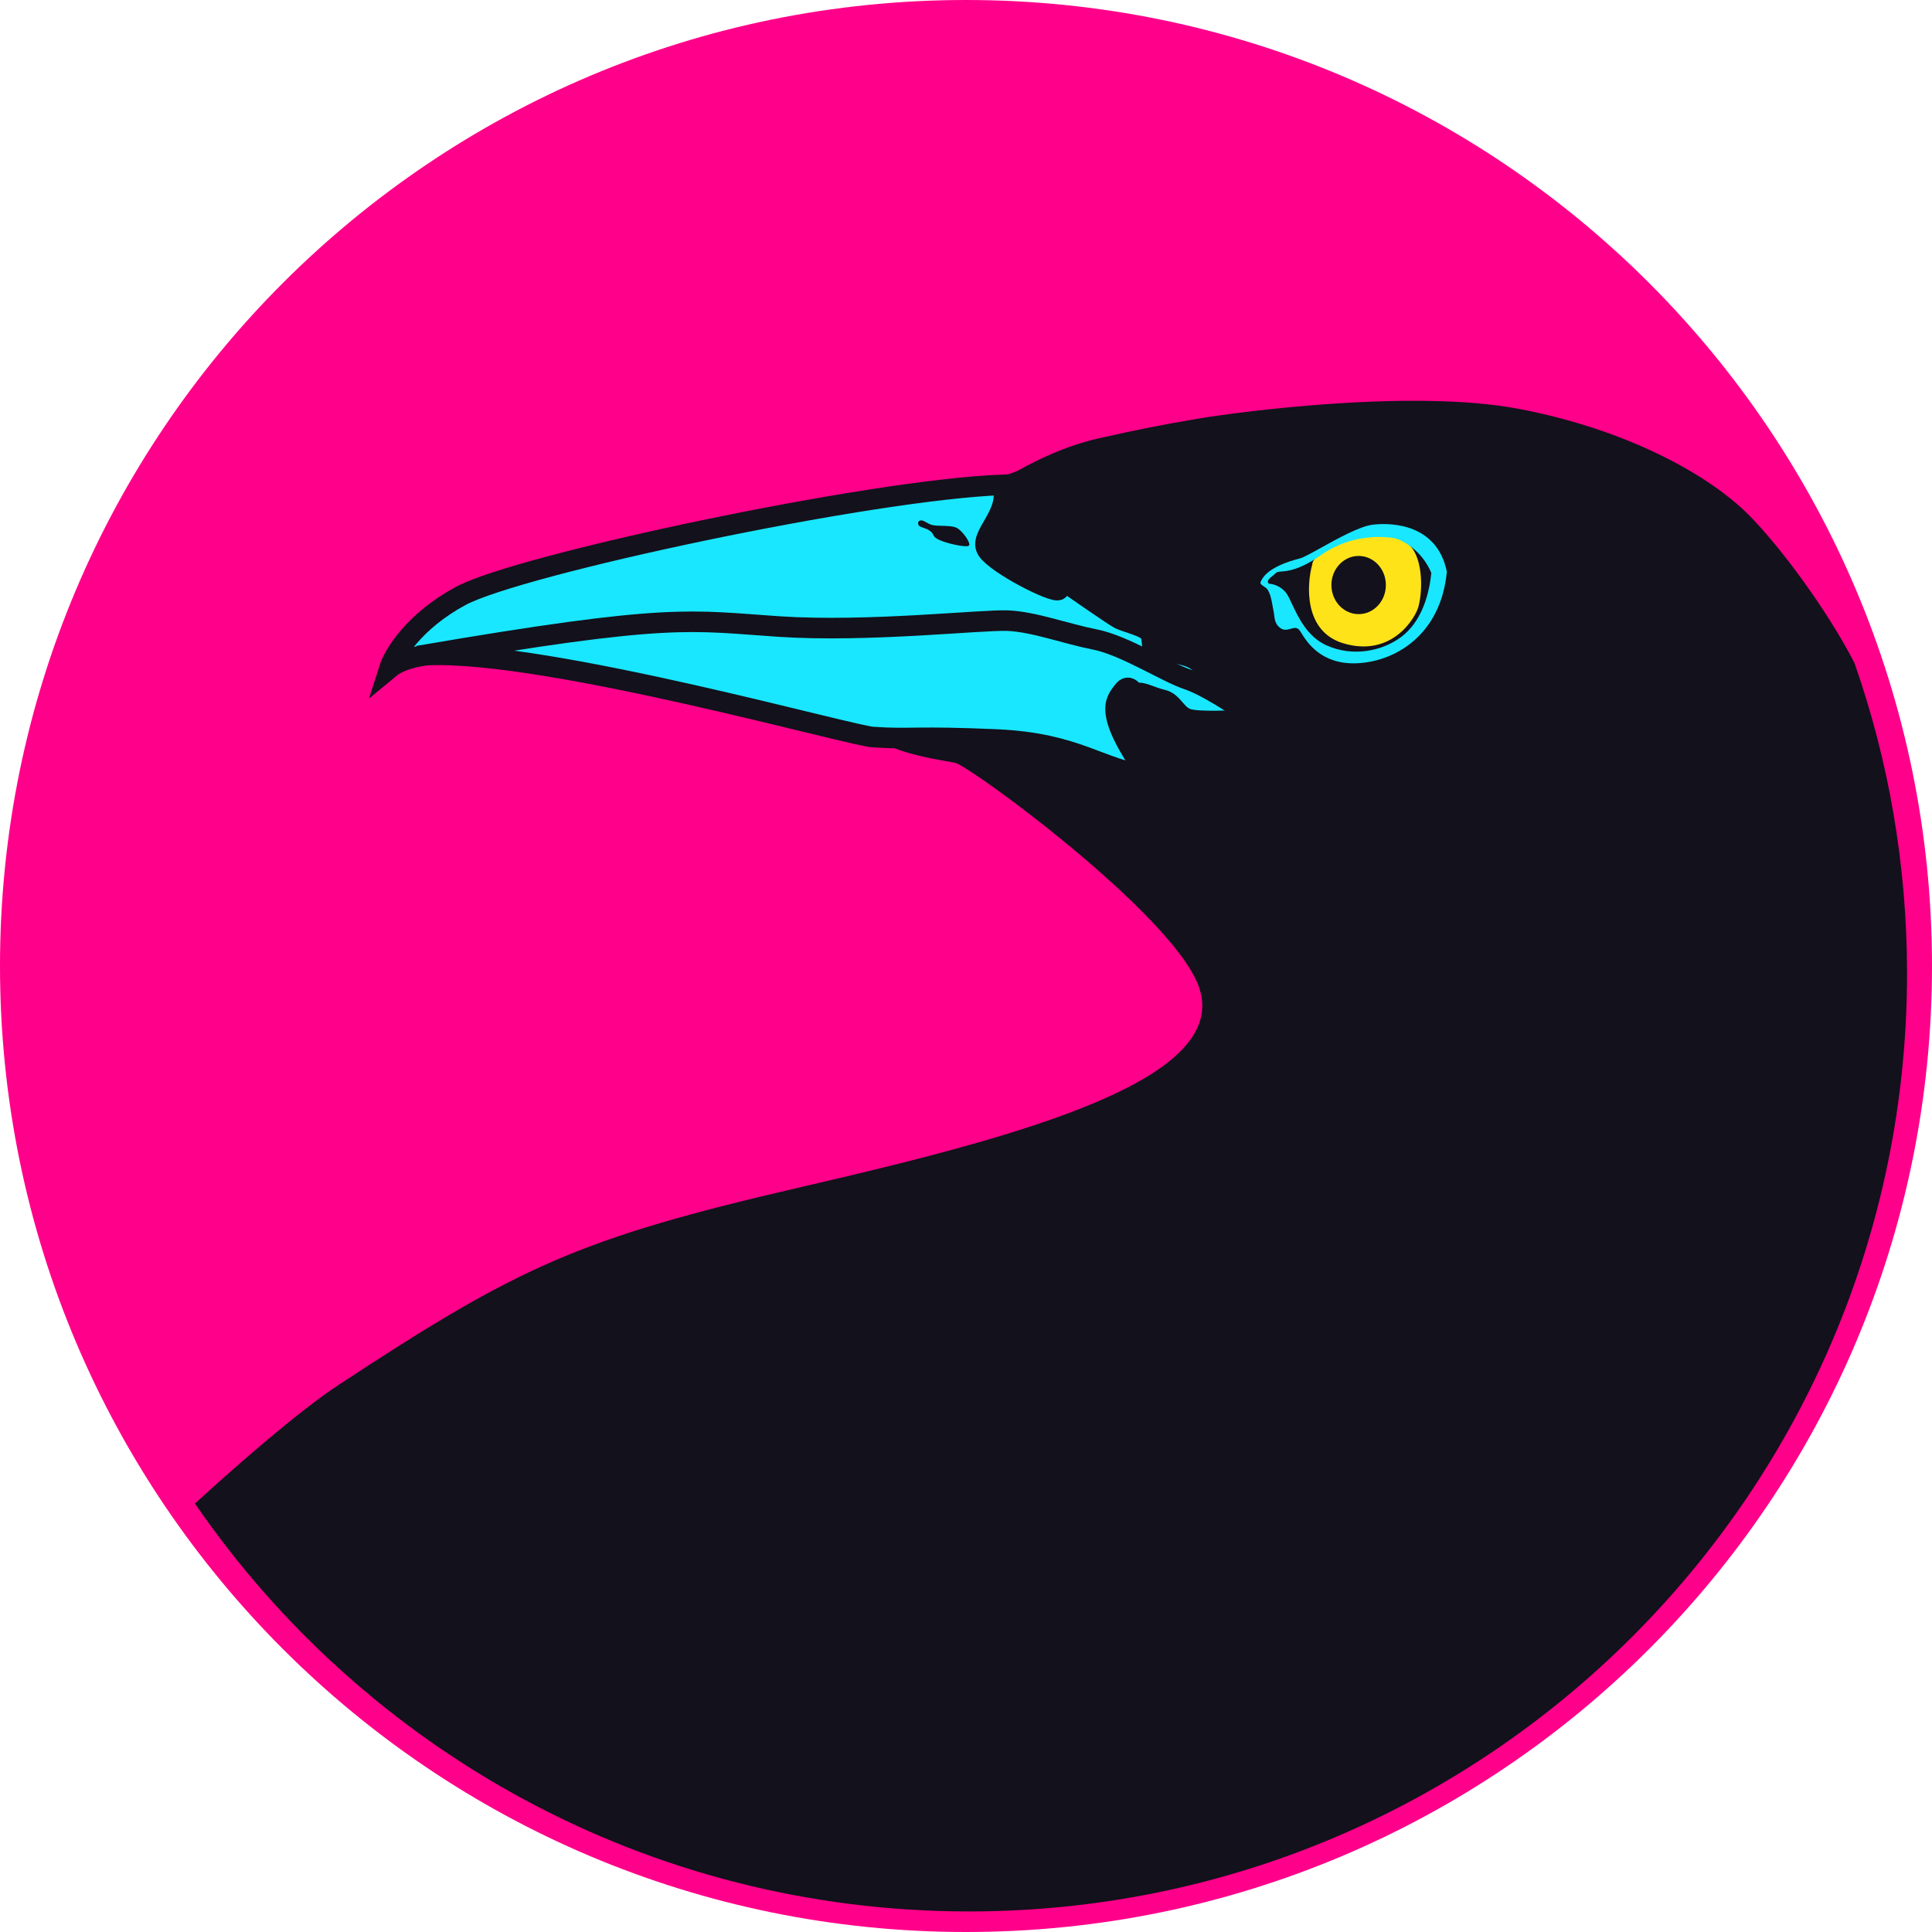
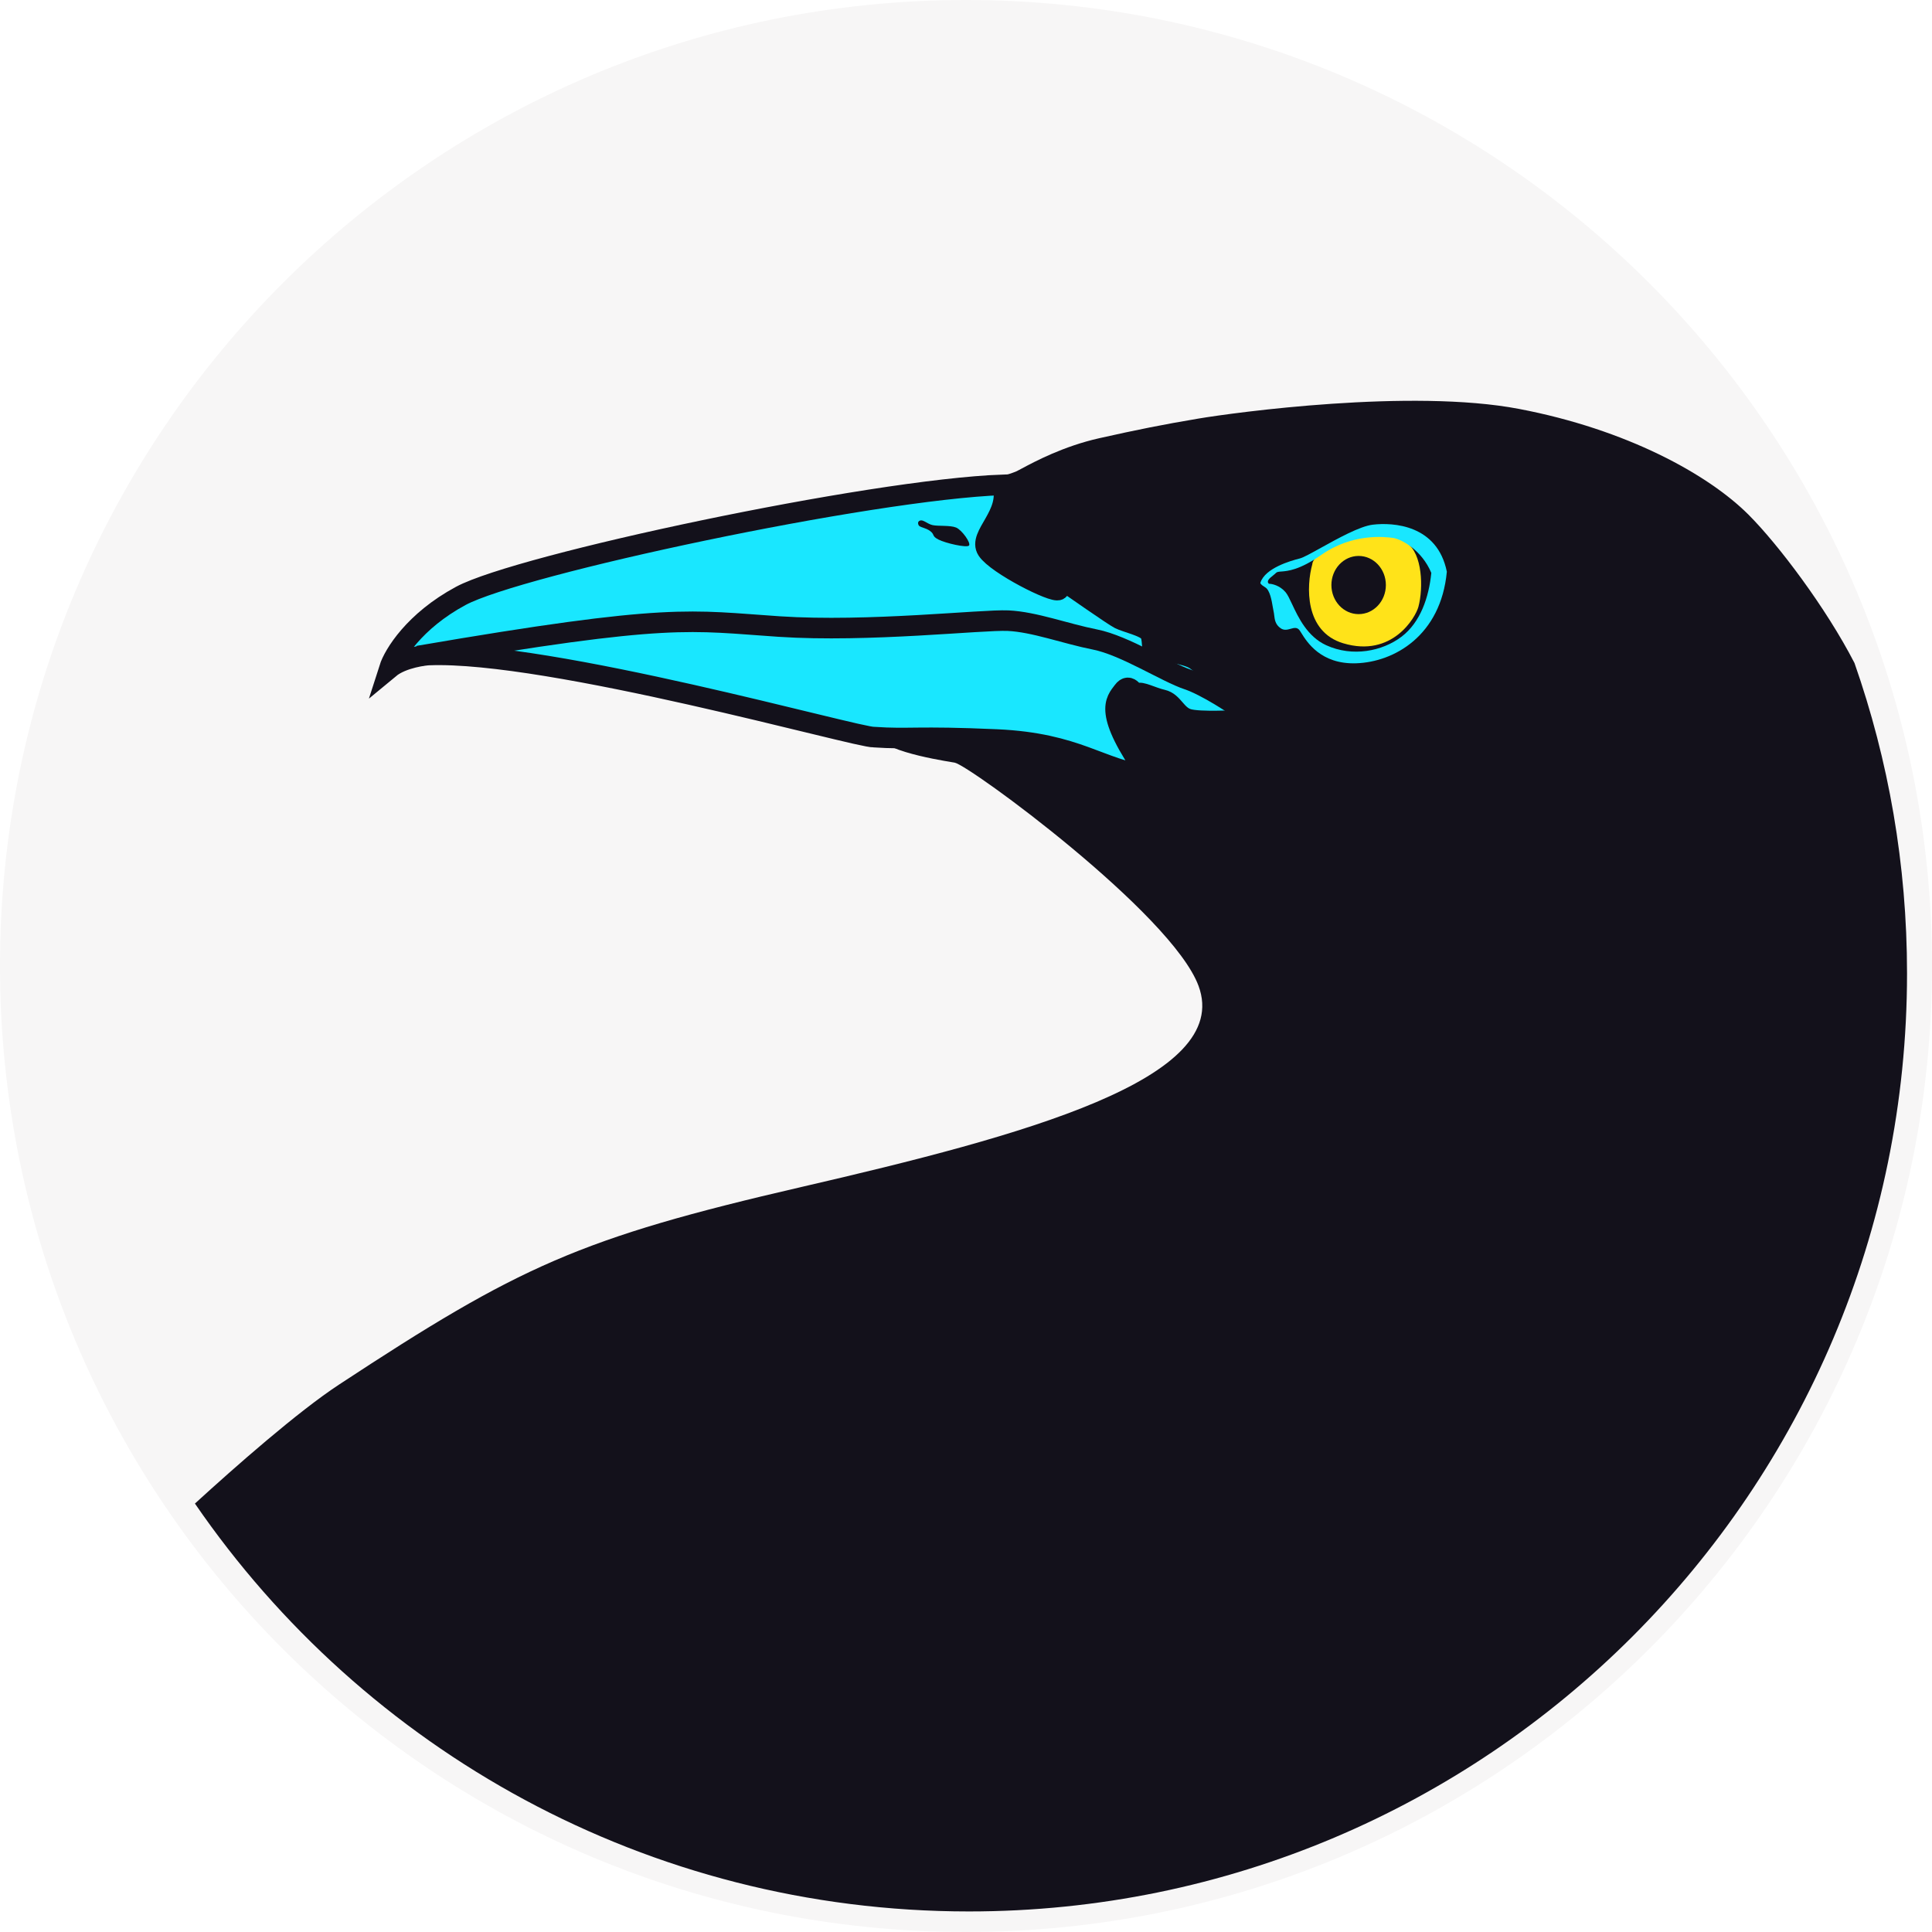
<svg xmlns="http://www.w3.org/2000/svg" width="188" height="188" viewBox="0 0 188 188" fill="none">
-   <path d="M186.5 94C186.5 42.914 145.086 1.5 94 1.5C42.914 1.5 1.5 42.914 1.5 94C1.5 145.086 42.914 186.5 94 186.5C145.086 186.5 186.5 145.086 186.5 94Z" fill="#FF008A" stroke="#FF008A" stroke-width="3" />
-   <path fill-rule="evenodd" clip-rule="evenodd" d="M180.457 64.518C183.769 73.97 185.57 84.132 185.57 94.715C185.57 145.13 144.7 186 94.285 186C63.016 186 35.42 170.278 18.968 146.309C22.918 142.703 28.957 137.383 33 134.726C50.5 123.226 56.364 120.5 78 115.5C99.637 110.5 119.986 105 116.627 95.932C114.021 88.895 94.287 74.445 92.891 74.21C92.837 74.201 92.773 74.191 92.702 74.179C90.968 73.891 84.658 72.844 85.328 71.039C85.547 70.451 86.8 68.049 88.394 64.993C91.9 58.273 97.058 48.388 96.498 47.661C96.459 47.347 96.452 46.697 96.731 46.603C96.823 46.572 96.972 46.525 97.151 46.468C97.653 46.308 98.397 46.072 98.825 45.899C98.937 45.853 99.148 45.741 99.446 45.581C100.696 44.913 103.482 43.424 106.965 42.642C110.654 41.815 113.137 41.317 116.627 40.73C120.118 40.142 137.338 37.793 147.81 39.79C158.281 41.787 166.208 46.148 170.145 50.084C173.02 52.958 177.689 59.136 180.457 64.518Z" fill="#13111B" />
+   <path d="M186.5 94C186.5 42.914 145.086 1.5 94 1.5C42.914 1.5 1.5 42.914 1.5 94C1.5 145.086 42.914 186.5 94 186.5C145.086 186.5 186.5 145.086 186.5 94Z" fill="#F7F6F6" stroke="#F7F6F6" stroke-width="3" />
+   <path fill-rule="evenodd" clip-rule="evenodd" d="M180.457 64.518C183.769 73.97 185.57 84.132 185.57 94.715C185.57 145.13 144.7 186 94.285 186C63.016 186 35.419 170.278 18.968 146.309C22.918 142.703 28.957 137.383 33 134.726C50.5 123.226 56.364 120.5 78 115.5C99.637 110.5 119.986 105 116.627 95.932C114.021 88.895 94.287 74.445 92.891 74.21C92.837 74.201 92.773 74.191 92.702 74.179C90.968 73.891 84.658 72.844 85.328 71.039C85.547 70.451 86.8 68.049 88.394 64.993C91.9 58.273 97.058 48.388 96.498 47.661C96.459 47.347 96.452 46.697 96.731 46.603C96.823 46.572 96.972 46.525 97.151 46.468C97.653 46.308 98.397 46.072 98.825 45.899C98.937 45.853 99.148 45.741 99.446 45.581C100.696 44.913 103.482 43.424 106.965 42.642C110.654 41.815 113.137 41.317 116.627 40.73C120.118 40.142 137.338 37.793 147.81 39.79C158.281 41.787 166.208 46.148 170.145 50.084C173.02 52.958 177.689 59.136 180.457 64.518Z" fill="#13111B" />
  <path d="M44.843 57.984C40.301 60.428 38.315 63.701 37.89 65.032C39.165 63.975 41.483 63.74 41.715 63.74C53.419 63.27 83.578 71.829 85.055 71.728C88.502 71.962 89.111 71.61 96.991 71.962C104.871 72.315 107.073 74.899 111.708 75.486C107.305 69.261 108.579 68.204 109.275 67.264C109.97 66.324 110.315 67.717 110.663 67.482C111.01 67.247 112.082 67.868 113.125 68.103C114.168 68.338 114.428 69.613 115.587 69.966C116.746 70.318 120.283 70.083 121.211 70.083C122.138 70.083 122.138 69.496 122.022 68.908C121.906 68.321 119.936 67.029 119.24 66.442C118.545 65.854 118.893 65.15 118.198 65.15C117.502 65.15 117.155 64.797 116.343 64.21C115.532 63.623 112.867 63.27 112.403 63.27C111.94 63.27 112.287 62.096 111.824 61.508C111.36 60.921 109.622 60.569 108.927 60.216C108.371 59.934 104.446 57.201 102.553 55.87C102.862 56.261 103.388 57.115 103.017 57.397C102.553 57.749 96.991 54.93 96.064 53.521C95.137 52.111 98.382 50.114 97.57 47.178C84.591 47.648 50.522 54.93 44.843 57.984Z" fill="#19E7FF" stroke="#13111B" stroke-width="2" />
  <path d="M130.715 62.599C126.91 61.462 127.119 56.992 127.699 54.9C127.699 54.623 128.048 54.096 128.883 53.432C129.927 52.603 133.802 50.786 136.888 52.84C138.421 53.86 138.513 57.223 138.024 59.046C137.747 60.08 135.472 64.021 130.715 62.599Z" fill="#FFE319" />
  <path d="M89.386 51.1C89.295 50.913 89.349 50.788 89.386 50.749C89.729 50.397 90.185 50.983 90.755 51.1C91.325 51.217 92.465 51.1 93.035 51.334C93.605 51.569 94.517 52.857 94.289 53.091C94.061 53.325 92.009 52.857 91.325 52.506C90.641 52.154 90.983 52.037 90.527 51.686C90.071 51.334 89.501 51.334 89.386 51.1Z" fill="#13111B" />
  <path d="M121.127 69.345C120.393 68.657 117.271 66.68 115.602 66.129C113.514 65.441 109.456 62.804 106.557 62.231C103.659 61.657 100.644 60.511 98.093 60.396C95.542 60.282 84.526 61.543 75.83 60.969C67.134 60.396 65.394 59.593 40.697 63.836" stroke="#13111B" stroke-width="2" />
-   <path fill-rule="evenodd" clip-rule="evenodd" d="M122.654 56.686C122.615 56.725 122.654 56.874 123.119 57.155C123.578 57.433 123.747 58.44 123.855 59.083C123.884 59.255 123.908 59.402 123.933 59.501C123.96 59.611 123.975 59.735 123.99 59.866C124.04 60.289 124.098 60.784 124.631 61.143C124.959 61.364 125.288 61.272 125.593 61.187C125.934 61.092 126.245 61.005 126.491 61.377C126.527 61.433 126.569 61.5 126.617 61.576C127.172 62.471 128.528 64.652 131.955 64.544C135.675 64.427 140.209 61.846 140.79 55.63C139.86 51.056 135.559 50.822 133.582 51.056C132.325 51.206 130.172 52.4 128.534 53.309C127.598 53.828 126.829 54.255 126.491 54.34C125.561 54.575 123.119 55.279 122.654 56.686ZM123.468 56.803C123.778 56.803 124.537 56.968 125.095 57.624C125.293 57.856 125.49 58.276 125.729 58.785C126.336 60.077 127.214 61.944 129.048 62.785C131.606 63.958 134.512 63.371 136.372 61.964C138.233 60.556 139.046 58.094 139.279 55.748C138.349 53.52 136.372 52.464 135.559 52.347C134.745 52.23 131.606 51.878 128.583 53.989C126.448 55.48 125.299 55.567 124.686 55.613C124.43 55.632 124.268 55.645 124.165 55.748C124.078 55.836 123.969 55.924 123.86 56.012C123.533 56.276 123.206 56.54 123.468 56.803Z" fill="#19E7FF" />
+   <path fill-rule="evenodd" clip-rule="evenodd" d="M122.654 56.686C122.615 56.725 122.654 56.873 123.119 57.155C123.578 57.432 123.747 58.44 123.855 59.083C123.884 59.255 123.908 59.401 123.933 59.501C123.96 59.611 123.975 59.735 123.99 59.866C124.04 60.289 124.098 60.784 124.631 61.143C124.959 61.364 125.288 61.272 125.593 61.187C125.934 61.092 126.245 61.005 126.491 61.377C126.527 61.433 126.569 61.5 126.617 61.576C127.172 62.471 128.528 64.652 131.955 64.544C135.675 64.427 140.209 61.846 140.79 55.63C139.86 51.056 135.559 50.822 133.582 51.056C132.325 51.206 130.172 52.4 128.534 53.309C127.598 53.828 126.829 54.255 126.491 54.34C125.561 54.575 123.119 55.279 122.654 56.686ZM123.468 56.803C123.778 56.803 124.537 56.968 125.095 57.624C125.293 57.856 125.49 58.276 125.729 58.785C126.336 60.077 127.214 61.944 129.048 62.785C131.606 63.958 134.512 63.371 136.372 61.964C138.233 60.556 139.046 58.093 139.279 55.748C138.349 53.52 136.372 52.464 135.559 52.347C134.745 52.229 131.606 51.878 128.583 53.989C126.448 55.48 125.299 55.567 124.686 55.613C124.43 55.632 124.268 55.645 124.165 55.748C124.078 55.836 123.969 55.924 123.86 56.012C123.533 56.276 123.206 56.54 123.468 56.803Z" fill="#19E7FF" />
  <ellipse cx="132.207" cy="56.929" rx="2.65" ry="2.831" fill="#13111B" />
</svg>
